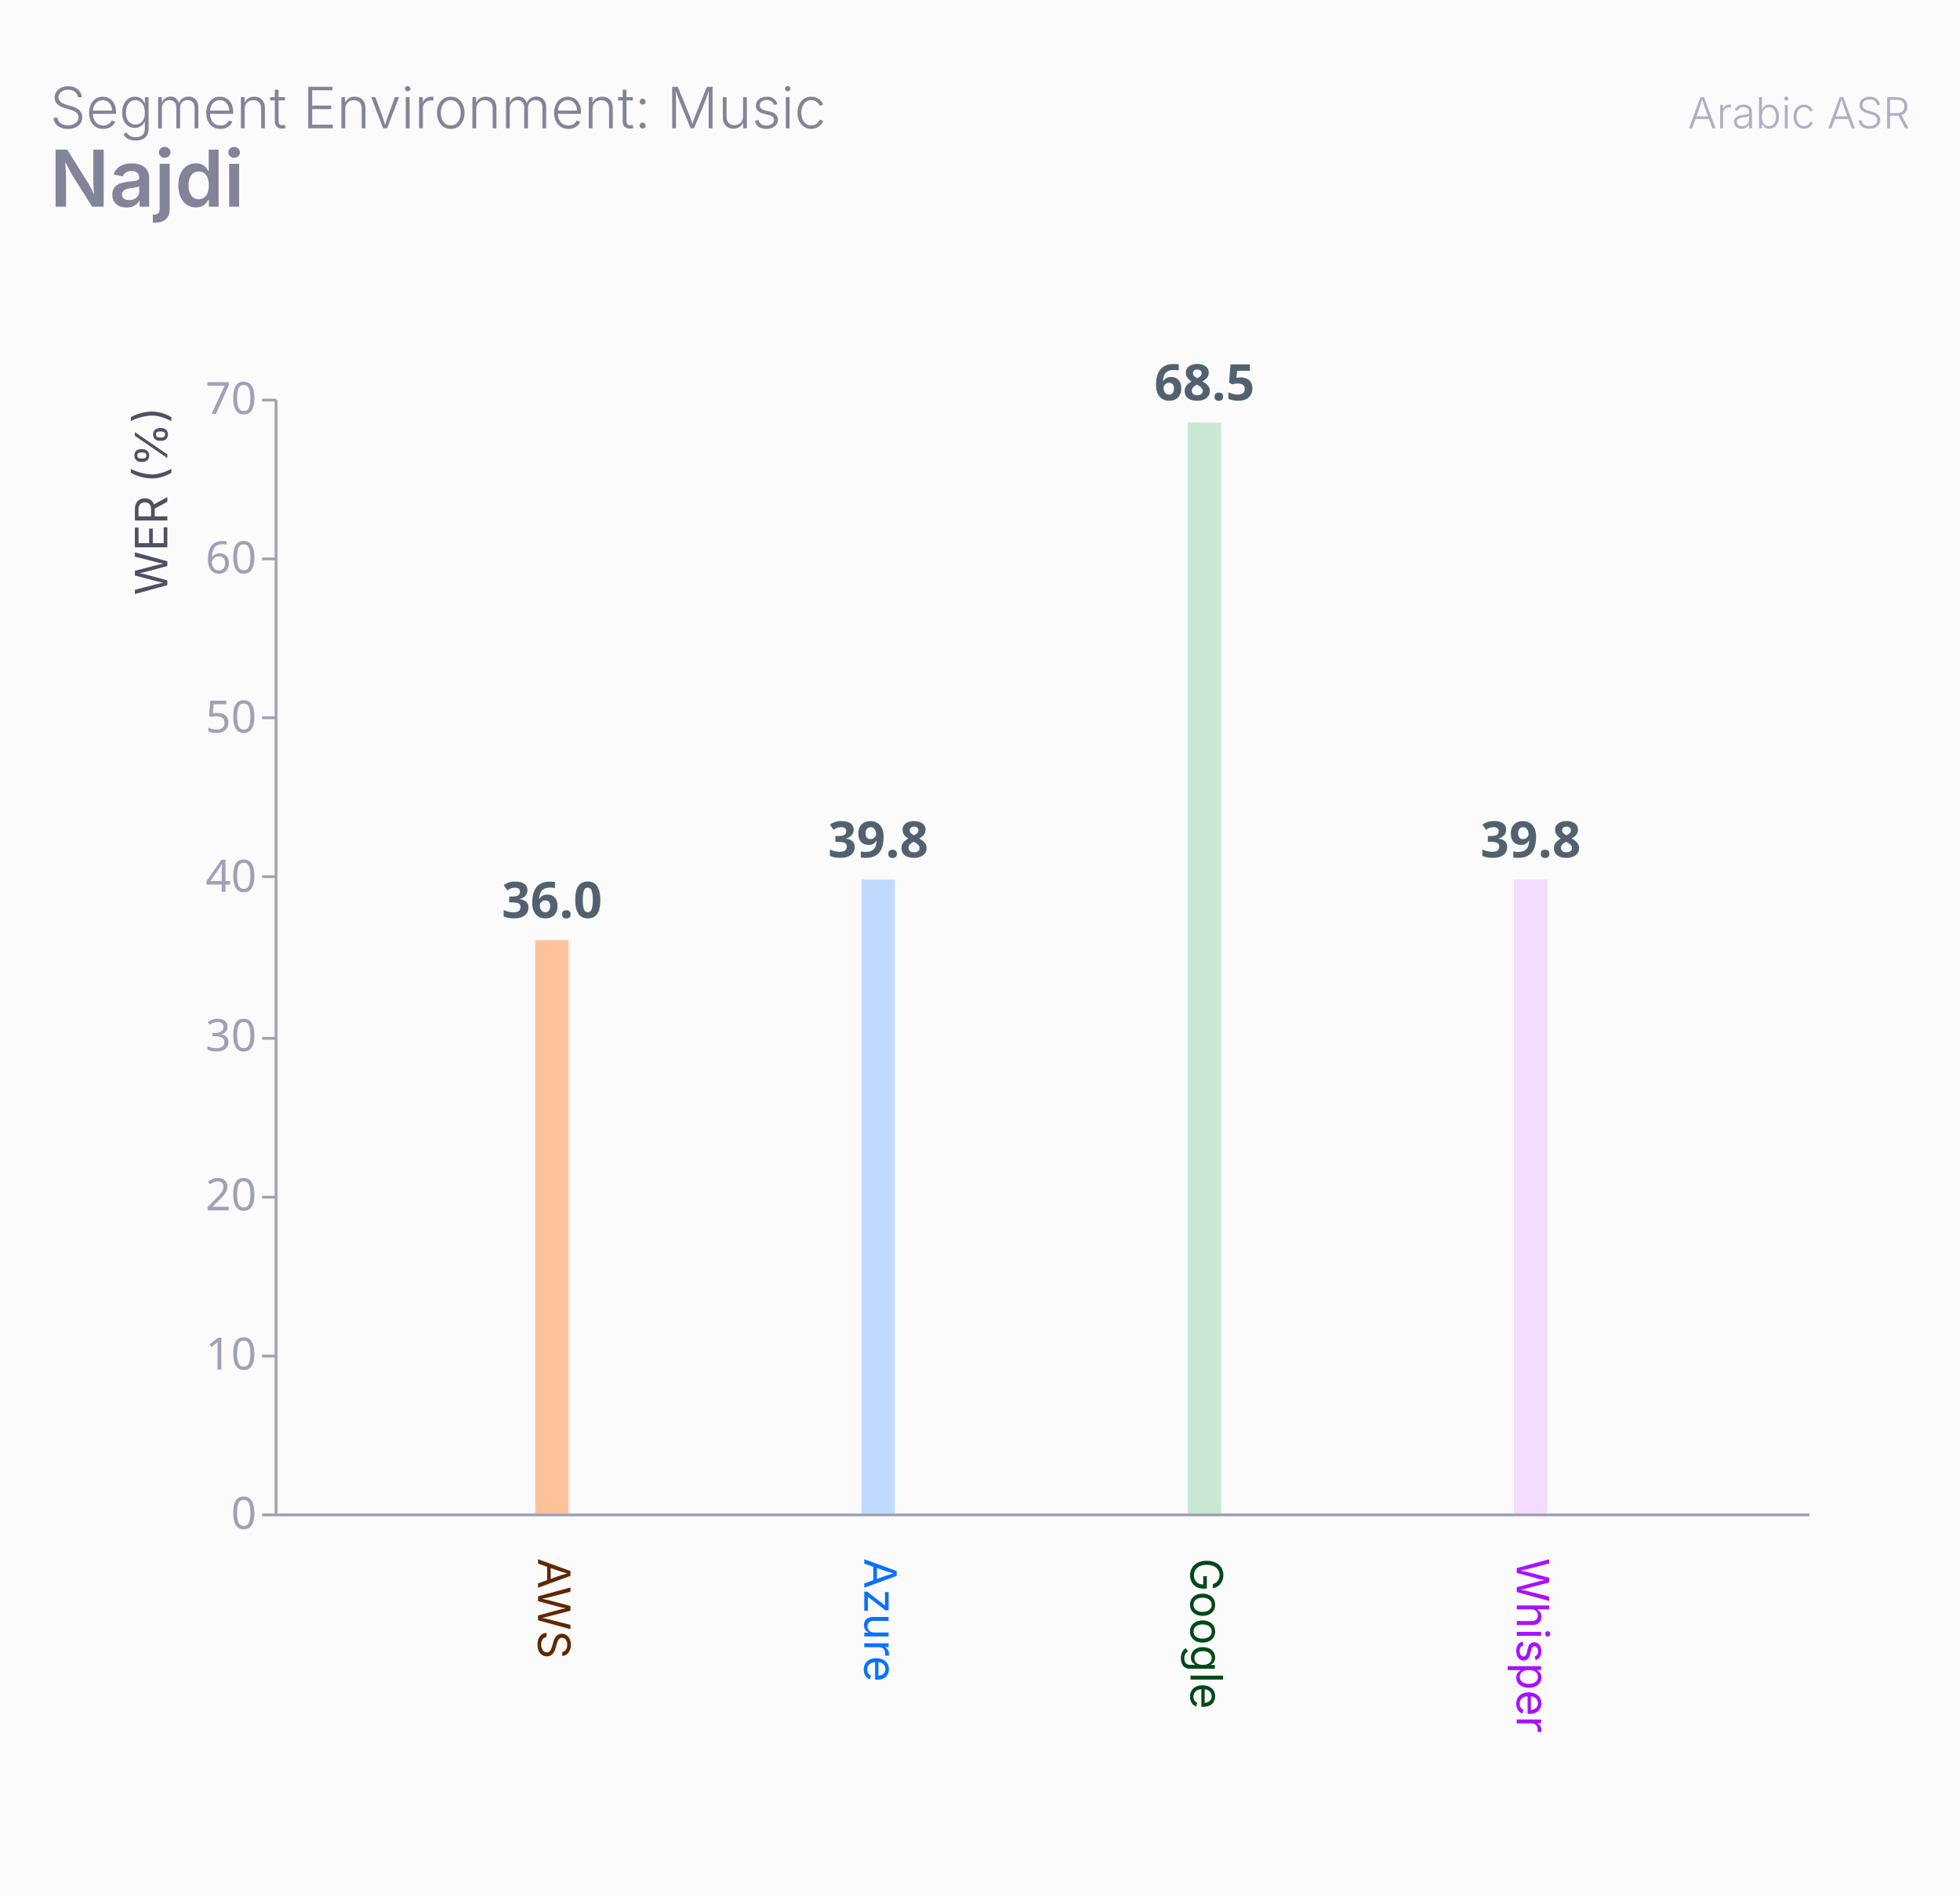
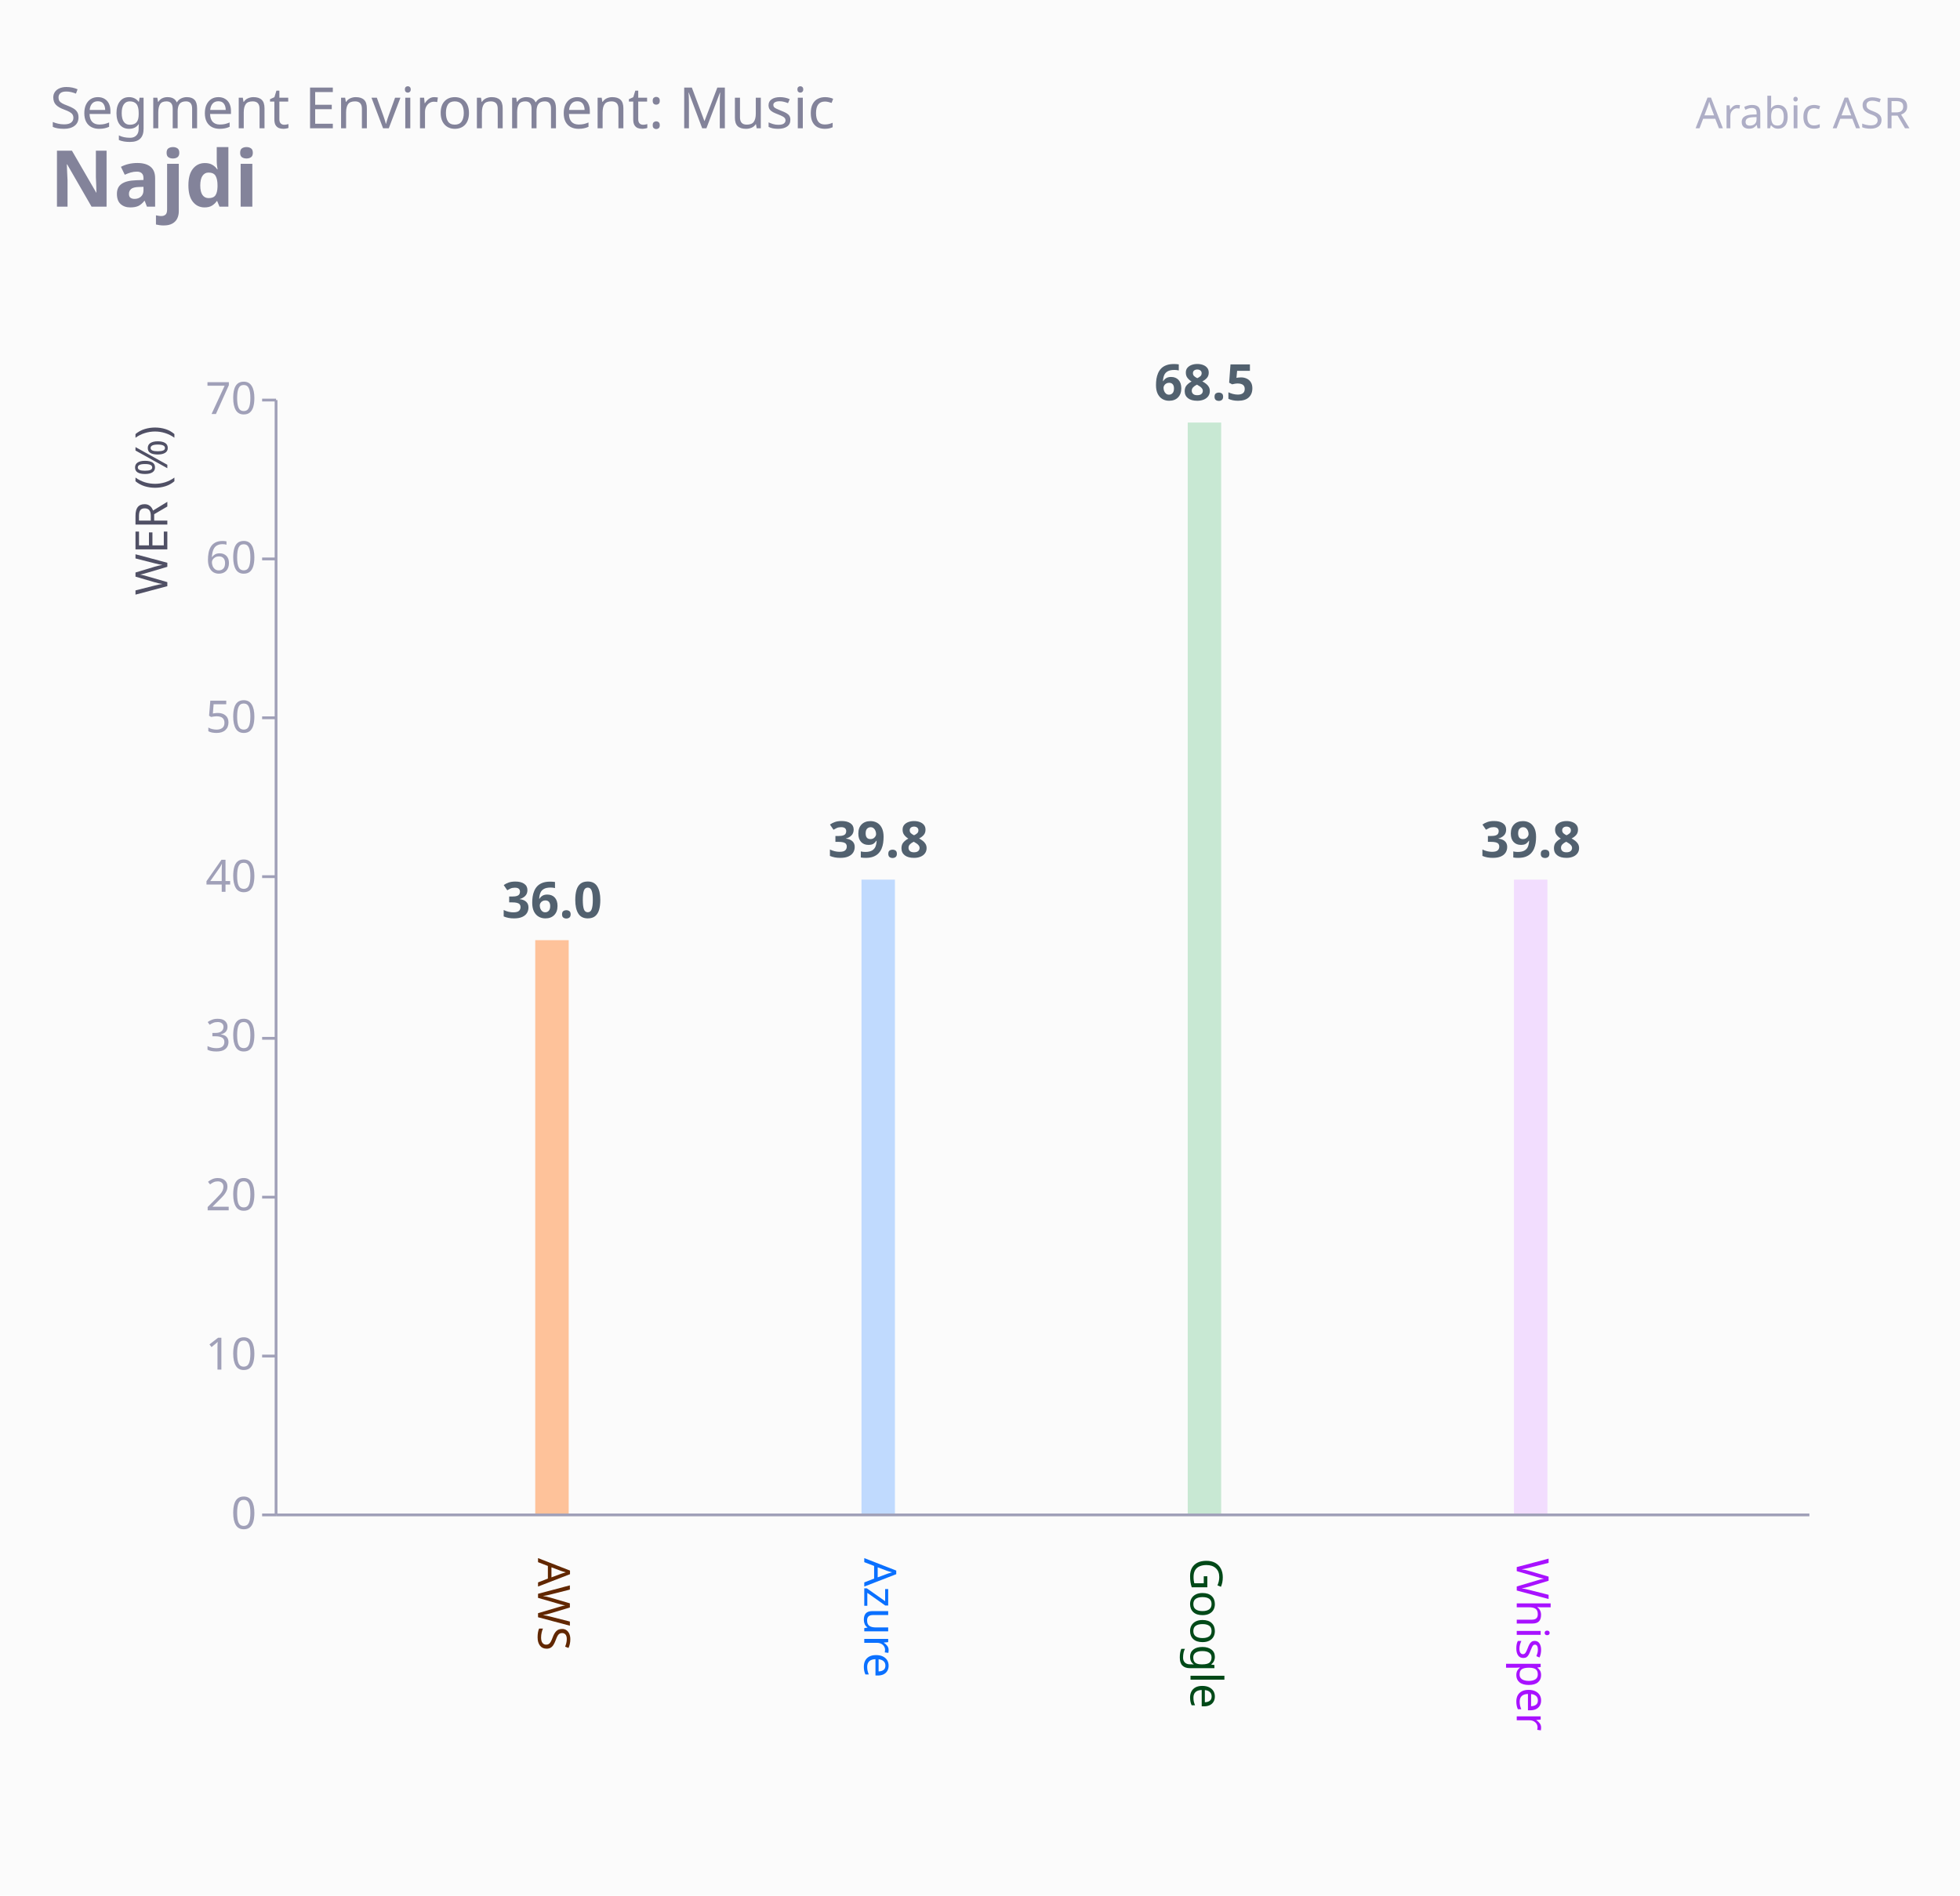
<svg xmlns="http://www.w3.org/2000/svg" width="550" height="532">
  <rect width="550" height="532" fill="#FBFBFB" />
-   <text x="536" y="36" text-anchor="end" font-family="Inter, system-ui, sans-serif" font-size="12" font-weight="300" fill="#aeaec6">Arabic ASR</text>
-   <text x="14" y="36" font-family="Inter, system-ui, sans-serif" font-size="16" font-weight="300" fill="#83839a">Segment Environment: Music</text>
-   <text x="14" y="58" font-family="Inter, system-ui, sans-serif" font-size="22" font-weight="600" fill="#83839a">Najdi</text>
+   <text x="536" y="36" text-anchor="end" font-family="TT Hoves Pro Trial" font-size="12" font-weight="300" fill="#aeaec6">Arabic ASR</text>
+   <text x="14" y="36" font-family="TT Hoves Pro Trial" font-size="16" font-weight="300" fill="#83839a">Segment Environment: Music</text>
+   <text x="14" y="58" font-family="TT Hoves Pro Trial" font-size="22" font-weight="600" fill="#83839a">Najdi</text>
  <svg y="72" version="1.1" class="marks" width="550" height="460" viewBox="0 0 626 588">
    <g fill="none" stroke-miterlimit="10" transform="translate(60,51)">
      <g class="mark-group role-frame root" role="graphics-object" aria-roledescription="group mark container">
        <g transform="translate(0,0)">
          <path class="background" aria-hidden="true" d="M0,0h550v400h-550Z" />
          <g>
            <g class="mark-group role-axis" aria-hidden="true">
              <g transform="translate(0.5,0.5)">
                <path class="background" aria-hidden="true" d="M0,0h0v0h0Z" pointer-events="none" />
                <g>
                  <g class="mark-rule role-axis-grid" pointer-events="none">
                    <line transform="translate(0,400)" x2="550" y2="0" stroke="rgba(255,255,255,0.07)" stroke-width="1" opacity="1" />
                    <line transform="translate(0,343)" x2="550" y2="0" stroke="rgba(255,255,255,0.07)" stroke-width="1" opacity="1" />
                    <line transform="translate(0,286)" x2="550" y2="0" stroke="rgba(255,255,255,0.07)" stroke-width="1" opacity="1" />
                    <line transform="translate(0,229)" x2="550" y2="0" stroke="rgba(255,255,255,0.07)" stroke-width="1" opacity="1" />
                    <line transform="translate(0,171)" x2="550" y2="0" stroke="rgba(255,255,255,0.07)" stroke-width="1" opacity="1" />
                    <line transform="translate(0,114)" x2="550" y2="0" stroke="rgba(255,255,255,0.07)" stroke-width="1" opacity="1" />
                    <line transform="translate(0,57)" x2="550" y2="0" stroke="rgba(255,255,255,0.07)" stroke-width="1" opacity="1" />
                    <line transform="translate(0,0)" x2="550" y2="0" stroke="rgba(255,255,255,0.07)" stroke-width="1" opacity="1" />
                  </g>
                </g>
                <path class="foreground" aria-hidden="true" d="" pointer-events="none" display="none" />
              </g>
            </g>
            <g class="mark-group role-axis" role="graphics-symbol" aria-roledescription="axis" aria-label="X-axis for a discrete scale with 4 values: AWS, Azure, Google, Whisper">
              <g transform="translate(0.5,400.5)">
                <path class="background" aria-hidden="true" d="M0,0h0v0h0Z" pointer-events="none" />
                <g>
                  <g class="mark-rule role-axis-domain" pointer-events="none">
                    <line transform="translate(0,0)" x2="550" y2="0" stroke="#a0a0b8" stroke-width="1" opacity="1" />
                  </g>
                </g>
                <path class="foreground" aria-hidden="true" d="" pointer-events="none" display="none" />
              </g>
            </g>
            <g class="mark-group role-axis" role="graphics-symbol" aria-roledescription="axis" aria-label="Y-axis titled 'WER (%)' for a linear scale with values from 0 to 70">
              <g transform="translate(0.5,0.5)">
                <path class="background" aria-hidden="true" d="M0,0h0v0h0Z" pointer-events="none" />
                <g>
                  <g class="mark-rule role-axis-tick" pointer-events="none">
                    <line transform="translate(0,400)" x2="-5" y2="0" stroke="#a0a0b8" stroke-width="1" opacity="1" />
                    <line transform="translate(0,343)" x2="-5" y2="0" stroke="#a0a0b8" stroke-width="1" opacity="1" />
                    <line transform="translate(0,286)" x2="-5" y2="0" stroke="#a0a0b8" stroke-width="1" opacity="1" />
                    <line transform="translate(0,229)" x2="-5" y2="0" stroke="#a0a0b8" stroke-width="1" opacity="1" />
                    <line transform="translate(0,171)" x2="-5" y2="0" stroke="#a0a0b8" stroke-width="1" opacity="1" />
                    <line transform="translate(0,114)" x2="-5" y2="0" stroke="#a0a0b8" stroke-width="1" opacity="1" />
                    <line transform="translate(0,57)" x2="-5" y2="0" stroke="#a0a0b8" stroke-width="1" opacity="1" />
                    <line transform="translate(0,0)" x2="-5" y2="0" stroke="#a0a0b8" stroke-width="1" opacity="1" />
                  </g>
                  <g class="mark-text role-axis-label" pointer-events="none">
                    <text text-anchor="end" transform="translate(-7,405)" font-family="JetBrains Mono" font-size="16px" font-weight="400" fill="#a0a0b8" opacity="1">0</text>
                    <text text-anchor="end" transform="translate(-7,347.8571)" font-family="JetBrains Mono" font-size="16px" font-weight="400" fill="#a0a0b8" opacity="1">10</text>
                    <text text-anchor="end" transform="translate(-7,290.7143)" font-family="JetBrains Mono" font-size="16px" font-weight="400" fill="#a0a0b8" opacity="1">20</text>
                    <text text-anchor="end" transform="translate(-7,233.5714)" font-family="JetBrains Mono" font-size="16px" font-weight="400" fill="#a0a0b8" opacity="1">30</text>
                    <text text-anchor="end" transform="translate(-7,176.4286)" font-family="JetBrains Mono" font-size="16px" font-weight="400" fill="#a0a0b8" opacity="1">40</text>
                    <text text-anchor="end" transform="translate(-7,119.2857)" font-family="JetBrains Mono" font-size="16px" font-weight="400" fill="#a0a0b8" opacity="1">50</text>
                    <text text-anchor="end" transform="translate(-7,62.14286)" font-family="JetBrains Mono" font-size="16px" font-weight="400" fill="#a0a0b8" opacity="1">60</text>
                    <text text-anchor="end" transform="translate(-7,5)" font-family="JetBrains Mono" font-size="16px" font-weight="400" fill="#a0a0b8" opacity="1">70</text>
                  </g>
                  <g class="mark-rule role-axis-domain" pointer-events="none">
                    <line transform="translate(0,400)" x2="0" y2="-400" stroke="#a0a0b8" stroke-width="1" opacity="1" />
                  </g>
                  <g class="mark-text role-axis-title" pointer-events="none">
-                     <text text-anchor="start" transform="translate(-36,70) rotate(-90) translate(0,-3)" font-family="Inter, system-ui, sans-serif" font-size="16px" font-weight="400" fill="#505065" opacity="1">WER (%)</text>
+                     <text text-anchor="start" transform="translate(-36,70) rotate(-90) translate(0,-3)" font-family="TT Hoves Pro Trial" font-size="16px" font-weight="400" fill="#505065" opacity="1">WER (%)</text>
                  </g>
                </g>
                <path class="foreground" aria-hidden="true" d="" pointer-events="none" display="none" />
              </g>
            </g>
            <g class="mark-rect role-mark layer_0_marks" role="graphics-object" aria-roledescription="rect mark container">
-               <path aria-label="model: Google; wer: 68.5; barColor: rgba(189, 228, 202,0.82)" role="graphics-symbol" aria-roledescription="bar" d="M327.511,8.571h12v391.429h-12Z" fill="rgba(189, 228, 202,0.82)" stroke-width="0" />
-               <path aria-label="model: AWS; wer: 36; barColor: rgba(255, 181, 133,0.82)" role="graphics-symbol" aria-roledescription="bar" d="M93.468,194.286h12v205.714h-12Z" fill="rgba(255, 181, 133,0.82)" stroke-width="0" />
-               <path aria-label="model: Azure; wer: 39.8; barColor: rgba(179, 211, 255,0.82)" role="graphics-symbol" aria-roledescription="bar" d="M210.489,172.571h12v227.429h-12Z" fill="rgba(179, 211, 255,0.82)" stroke-width="0" />
-               <path aria-label="model: Whisper; wer: 39.8; barColor: rgba(240, 215, 255,0.82)" role="graphics-symbol" aria-roledescription="bar" d="M444.532,172.571h12v227.429h-12Z" fill="rgba(240, 215, 255,0.82)" stroke-width="0" />
+               <path aria-label="model: Google; wer: 68.5; barColor: rgba(189,228,202,0.82)" role="graphics-symbol" aria-roledescription="bar" d="M327.511,8.571h12v391.429h-12Z" fill="rgba(189,228,202,0.82)" stroke-width="0" />
+               <path aria-label="model: AWS; wer: 36; barColor: rgba(255,181,133,0.82)" role="graphics-symbol" aria-roledescription="bar" d="M93.468,194.286h12v205.714h-12Z" fill="rgba(255,181,133,0.82)" stroke-width="0" />
+               <path aria-label="model: Azure; wer: 39.8; barColor: rgba(179,211,255,0.82)" role="graphics-symbol" aria-roledescription="bar" d="M210.489,172.571h12v227.429h-12Z" fill="rgba(179,211,255,0.82)" stroke-width="0" />
+               <path aria-label="model: Whisper; wer: 39.8; barColor: rgba(240,215,255,0.82)" role="graphics-symbol" aria-roledescription="bar" d="M444.532,172.571h12v227.429h-12Z" fill="rgba(240,215,255,0.82)" stroke-width="0" />
            </g>
            <g class="mark-text role-mark layer_1_marks" role="graphics-object" aria-roledescription="text mark container">
              <text aria-label="model: Google; wer: 68.5" role="graphics-symbol" aria-roledescription="text mark" text-anchor="middle" transform="translate(333.5106,0.5714286)" font-family="JetBrains Mono" font-size="18px" font-weight="600" fill="#52616F">68.5</text>
              <text aria-label="model: AWS; wer: 36" role="graphics-symbol" aria-roledescription="text mark" text-anchor="middle" transform="translate(99.46809,186.2857)" font-family="JetBrains Mono" font-size="18px" font-weight="600" fill="#52616F">36.0</text>
              <text aria-label="model: Azure; wer: 39.8" role="graphics-symbol" aria-roledescription="text mark" text-anchor="middle" transform="translate(216.4894,164.5714)" font-family="JetBrains Mono" font-size="18px" font-weight="600" fill="#52616F">39.8</text>
              <text aria-label="model: Whisper; wer: 39.8" role="graphics-symbol" aria-roledescription="text mark" text-anchor="middle" transform="translate(450.5319,164.5714)" font-family="JetBrains Mono" font-size="18px" font-weight="600" fill="#52616F">39.8</text>
            </g>
            <g class="mark-text role-mark layer_2_marks" role="graphics-object" aria-roledescription="text mark container">
-               <text aria-label="model: Google; labelColor: #004918" role="graphics-symbol" aria-roledescription="text mark" text-anchor="start" transform="translate(333.5106,400) rotate(90) translate(16,5)" font-family="Inter, system-ui, sans-serif" font-size="16px" font-weight="400" fill="#004918">Google</text>
-               <text aria-label="model: AWS; labelColor: #612700" role="graphics-symbol" aria-roledescription="text mark" text-anchor="start" transform="translate(99.46809,400) rotate(90) translate(16,5)" font-family="Inter, system-ui, sans-serif" font-size="16px" font-weight="400" fill="#612700">AWS</text>
-               <text aria-label="model: Azure; labelColor: #0a70ff" role="graphics-symbol" aria-roledescription="text mark" text-anchor="start" transform="translate(216.4894,400) rotate(90) translate(16,5)" font-family="Inter, system-ui, sans-serif" font-size="16px" font-weight="400" fill="#0a70ff">Azure</text>
-               <text aria-label="model: Whisper; labelColor: #a811ff" role="graphics-symbol" aria-roledescription="text mark" text-anchor="start" transform="translate(450.5319,400) rotate(90) translate(16,5)" font-family="Inter, system-ui, sans-serif" font-size="16px" font-weight="400" fill="#a811ff">Whisper</text>
+               <text aria-label="model: Google; labelColor: #004918" role="graphics-symbol" aria-roledescription="text mark" text-anchor="start" transform="translate(333.5106,400) rotate(90) translate(16,5)" font-family="TT Hoves Pro Trial" font-size="16px" font-weight="400" fill="#004918">Google</text>
+               <text aria-label="model: AWS; labelColor: #612700" role="graphics-symbol" aria-roledescription="text mark" text-anchor="start" transform="translate(99.46809,400) rotate(90) translate(16,5)" font-family="TT Hoves Pro Trial" font-size="16px" font-weight="400" fill="#612700">AWS</text>
+               <text aria-label="model: Azure; labelColor: #0a70ff" role="graphics-symbol" aria-roledescription="text mark" text-anchor="start" transform="translate(216.4894,400) rotate(90) translate(16,5)" font-family="TT Hoves Pro Trial" font-size="16px" font-weight="400" fill="#0a70ff">Azure</text>
+               <text aria-label="model: Whisper; labelColor: #a811ff" role="graphics-symbol" aria-roledescription="text mark" text-anchor="start" transform="translate(450.5319,400) rotate(90) translate(16,5)" font-family="TT Hoves Pro Trial" font-size="16px" font-weight="400" fill="#a811ff">Whisper</text>
            </g>
          </g>
          <path class="foreground" aria-hidden="true" d="" display="none" />
        </g>
      </g>
    </g>
  </svg>
</svg>
